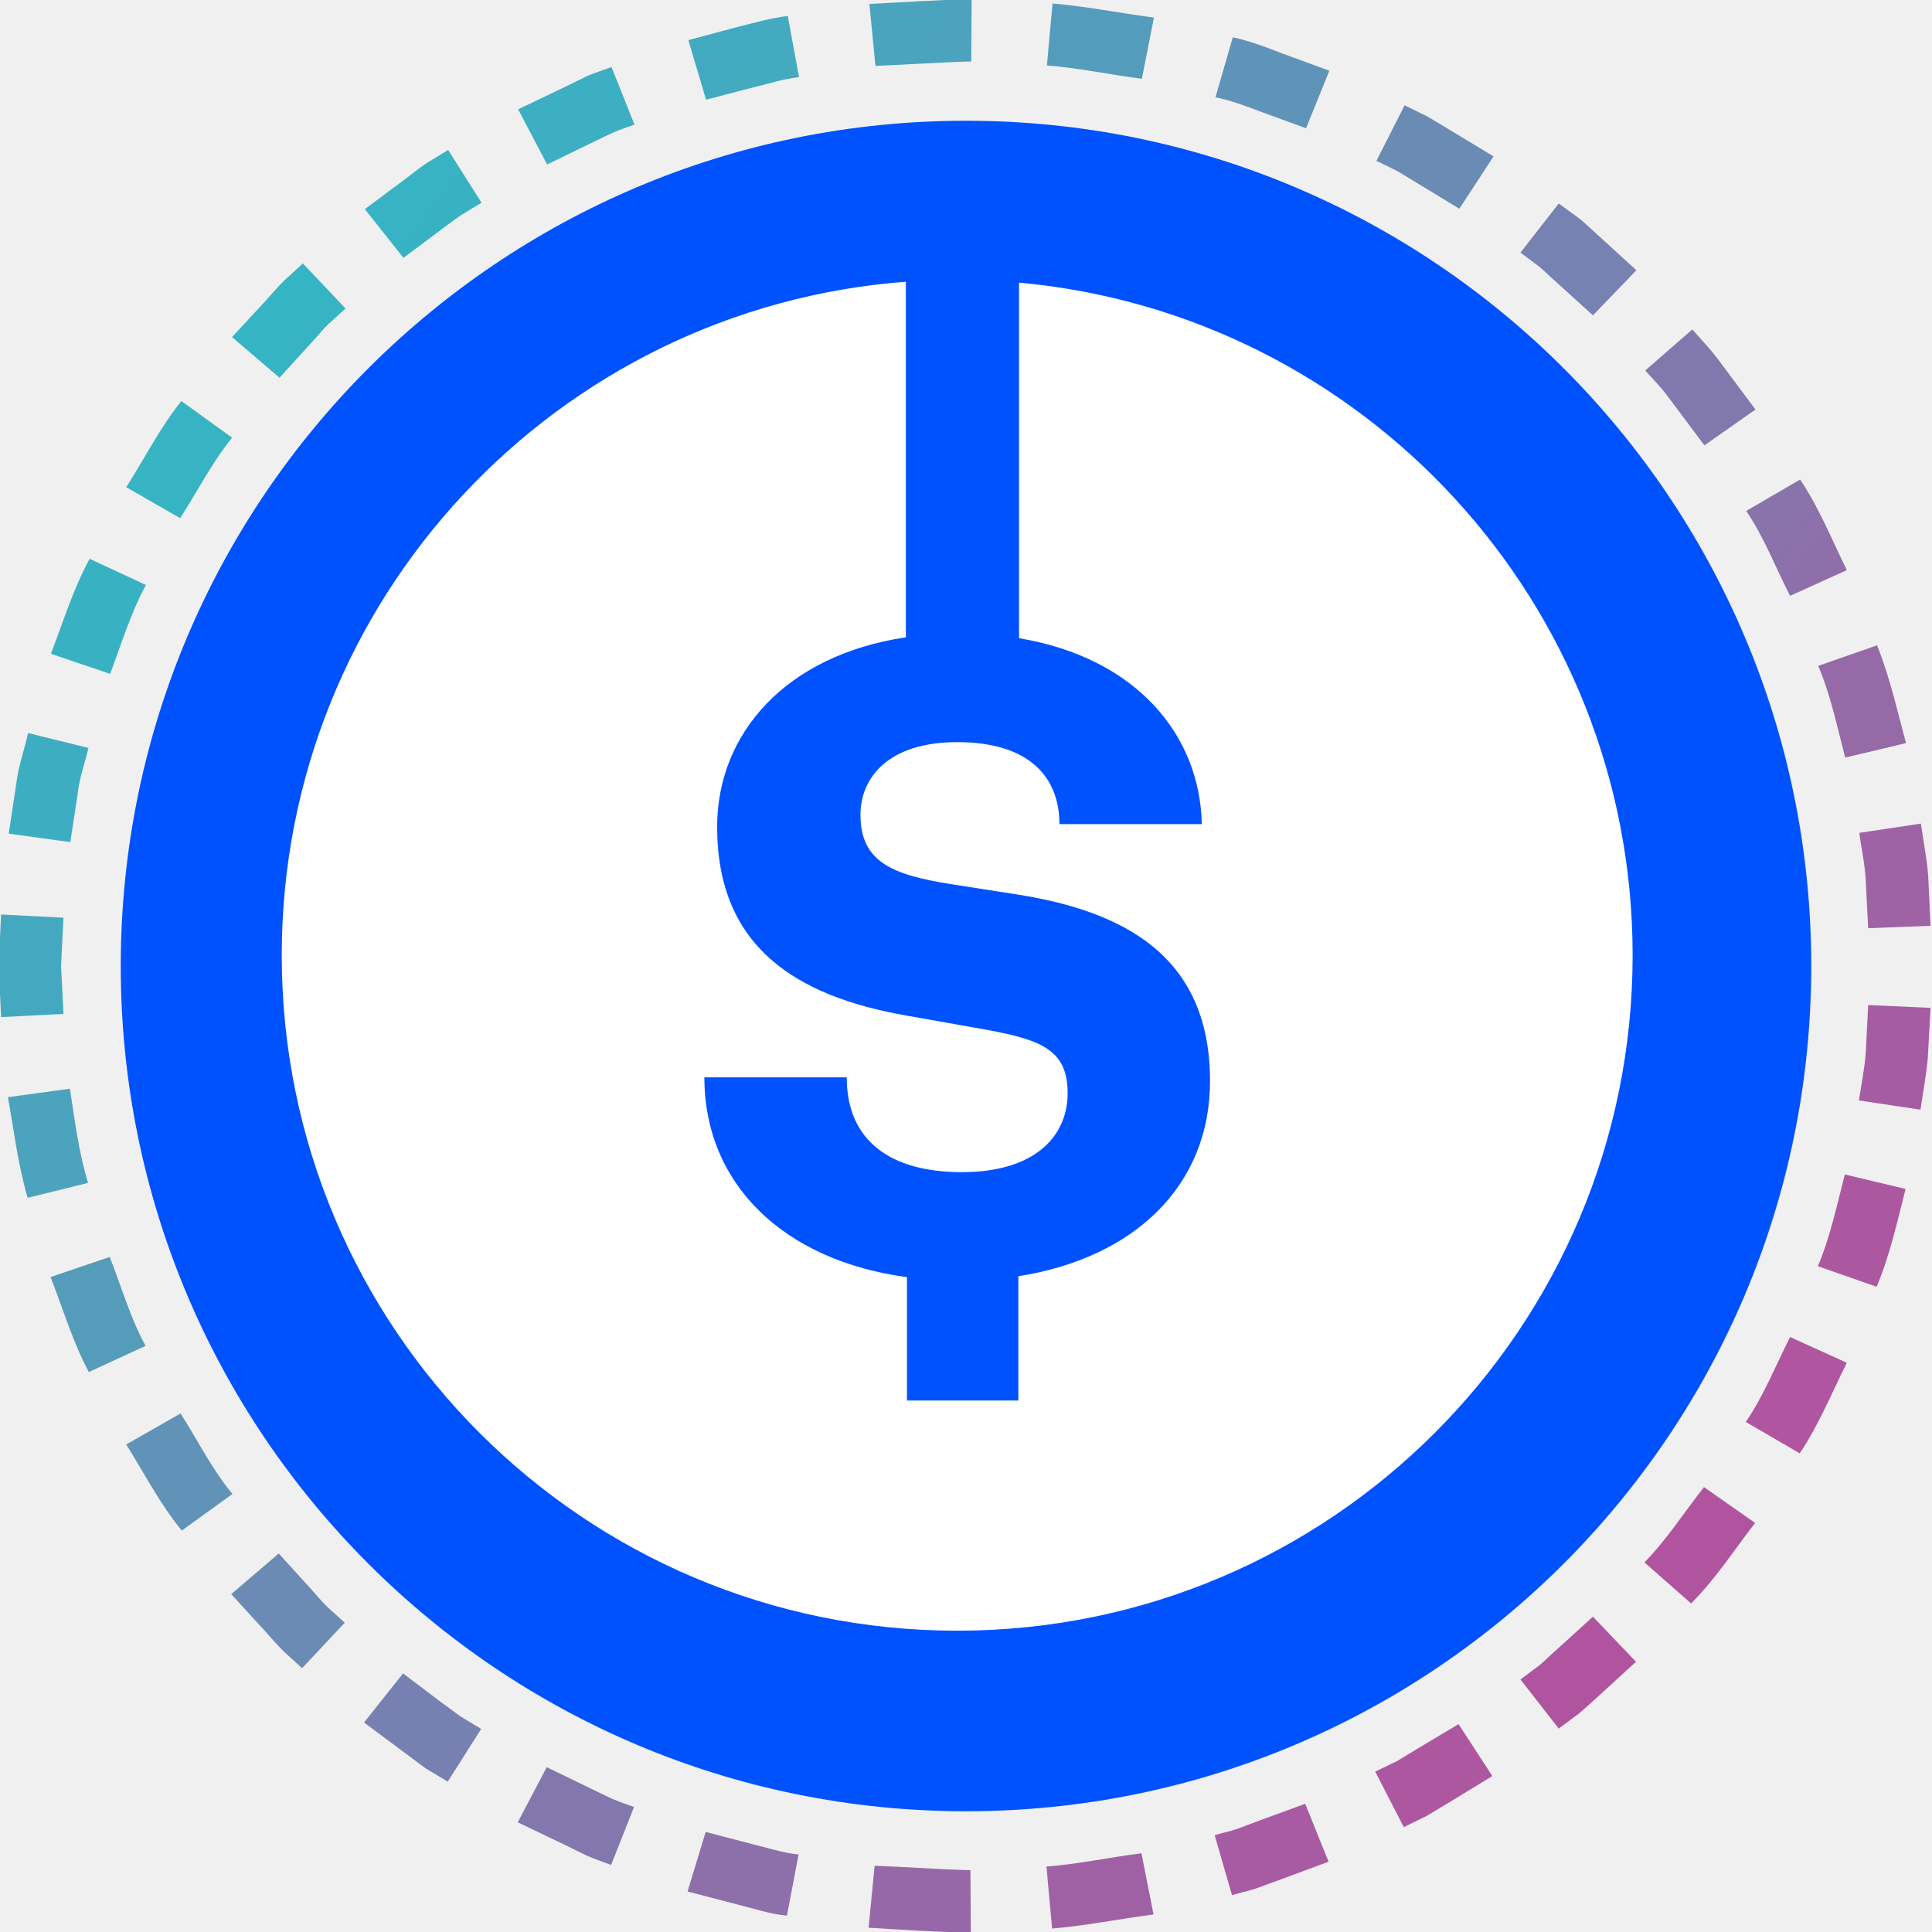
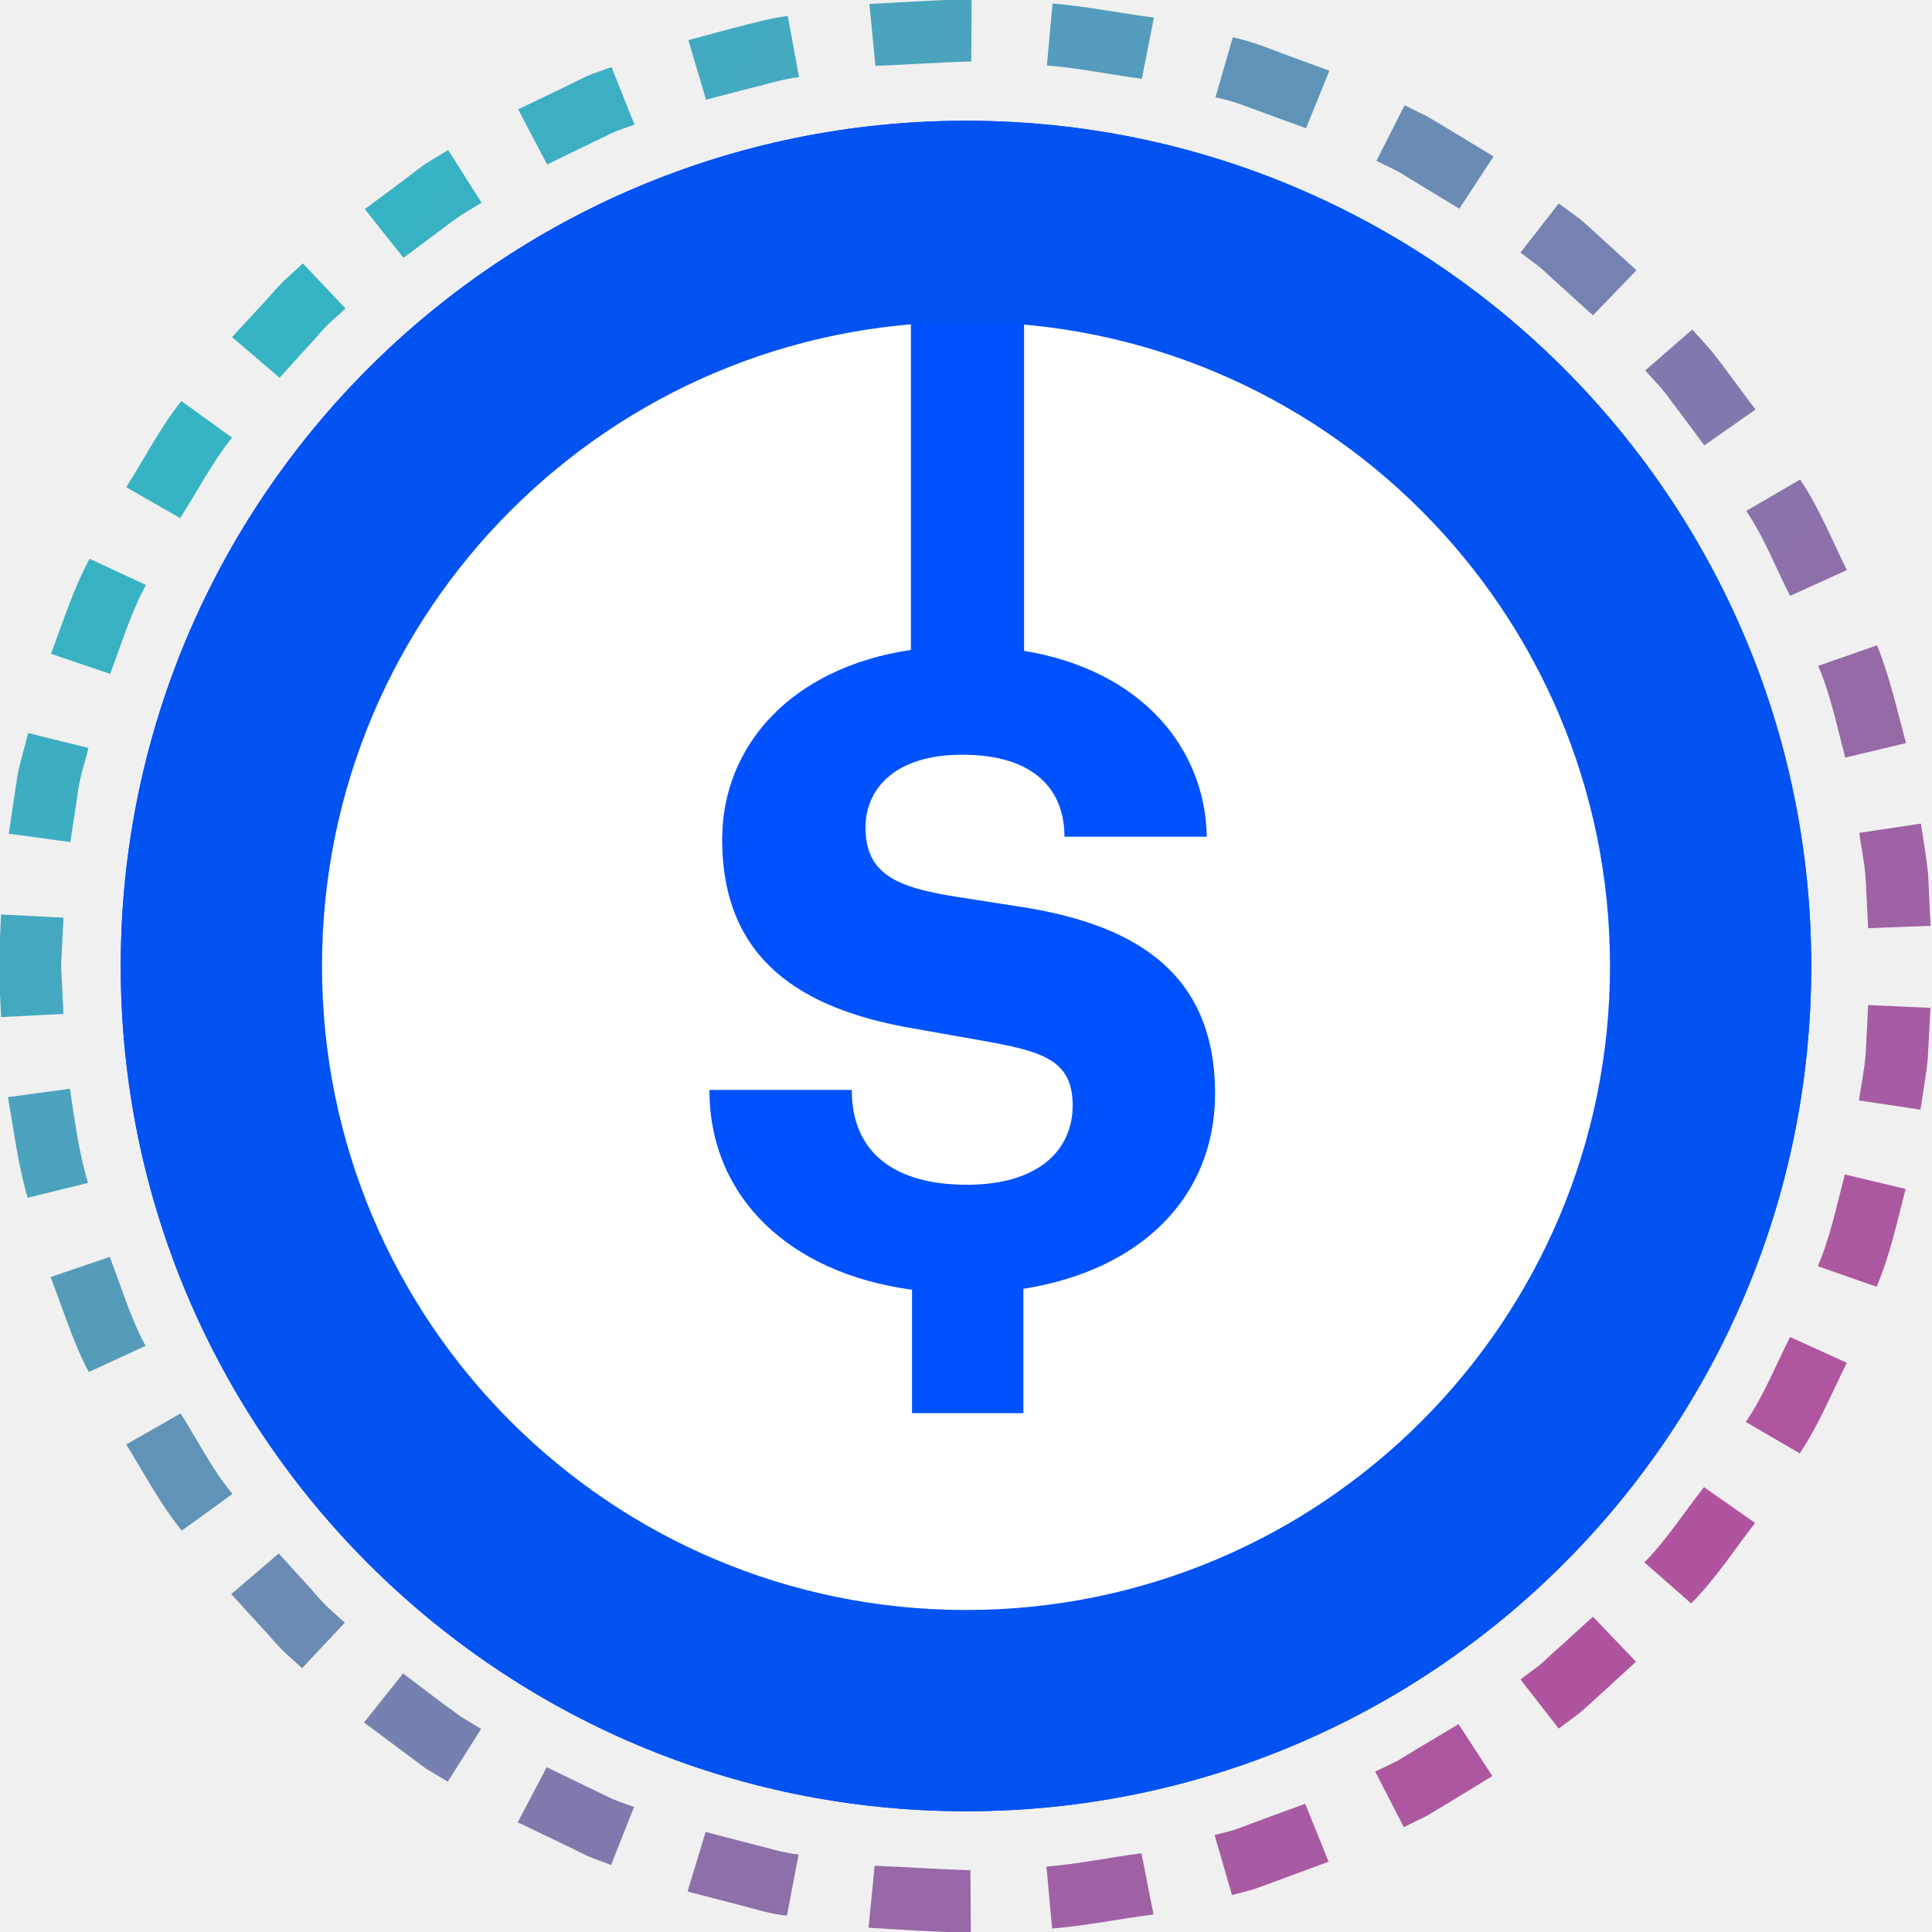
<svg xmlns="http://www.w3.org/2000/svg" width="48" height="48" fill="none" viewBox="0 0 48 48">
  <g fill-rule="evenodd" clip-path="url(#a)" clip-rule="evenodd">
    <path fill="url(#b)" d="m45.884 33.858-1.41-.64c-.36.71-.65 1.45-1.1 2.11l1.34.78c.47-.7.79-1.49 1.17-2.25" />
    <path fill="url(#c)" d="m47.344 29.539-1.51-.36c-.2.77-.36 1.55-.67 2.28l1.46.51c.33-.78.51-1.61.72-2.43" />
    <path fill="url(#d)" d="m47.964 25.04-1.55-.07-.06 1.19c-.03.4-.11.79-.17 1.18l1.53.23c.06-.42.14-.84.18-1.26z" />
    <path fill="url(#e)" d="m35.217 43.445-.51.31-.54.26.71 1.38.57-.28.55-.33 1.08-.66-.84-1.29z" />
    <path fill="url(#f)" d="m40.646 41.286-1.07-1.12-.88.8c-.15.13-.29.27-.44.4l-.48.36.95 1.22.51-.38c.16-.14.32-.28.47-.42z" />
    <path fill="url(#g)" d="m43.605 37.837-1.27-.89c-.49.62-.92 1.3-1.48 1.87l1.16 1.02c.61-.61 1.07-1.33 1.59-2" />
    <path fill="url(#h)" d="m24.12 48.014-.01-1.55c-.79-.02-1.59-.08-2.38-.11l-.15 1.54c.84.05 1.69.11 2.54.12" />
    <path fill="url(#i)" d="m28.659 47.564-.3-1.52c-.79.1-1.57.27-2.36.33l.14 1.54c.84-.07 1.68-.24 2.52-.35" />
    <path fill="url(#j)" d="m33.008 46.254-.58-1.44-1.12.41-.56.21c-.19.07-.38.1-.57.16l.43 1.49c.2-.06.41-.1.61-.17l.6-.22z" />
    <path fill="url(#k)" d="m11.444 42.645-.48-.35-.95-.72-.97 1.22 1.53 1.14.55.33.83-1.31z" />
    <path fill="url(#l)" d="m15.183 46.334.57-1.44c-.19-.07-.38-.13-.56-.21l-.54-.26-1.07-.519-.72 1.37 1.15.55.57.28c.2.09.4.15.6.23" />
    <path fill="url(#m)" d="m19.551 47.594.29-1.52c-.4-.04-.78-.17-1.16-.26l-1.149-.3-.45 1.48 1.23.32c.41.1.81.24 1.24.28" />
    <path fill="url(#n)" d="m2.206 34.088 1.41-.65c-.38-.7-.6-1.47-.89-2.21l-1.47.5c.31.79.55 1.61.95 2.36" />
    <path fill="url(#o)" d="m4.516 38.027 1.26-.91c-.51-.61-.86-1.33-1.29-2l-1.35.77c.45.72.84 1.48 1.38 2.14" />
    <path fill="url(#p)" d="m7.505 41.446 1.06-1.13-.44-.4c-.14-.14-.27-.29-.4-.44l-.8-.88-1.18 1.01.86.94c.14.16.28.32.43.47z" />
    <path fill="url(#q)" d="m.217 20.712 1.53.21.18-1.18c.04-.4.18-.77.27-1.16l-1.5-.37c-.09.41-.24.82-.29 1.24z" />
    <path fill="url(#r)" d="m.027 22.72-.06 1.27.06 1.28 1.55-.08-.06-1.2.06-1.19z" />
    <path fill="url(#s)" d="m.687 29.759 1.5-.37c-.23-.76-.33-1.55-.45-2.34l-1.54.21c.15.84.25 1.68.49 2.5" />
    <path fill="url(#t)" d="m5.765 8.375 1.18 1.01.8-.88c.14-.15.26-.3.4-.44l.44-.4-1.06-1.12-.47.43c-.15.15-.29.31-.43.47z" />
    <path fill="url(#u)" d="m3.136 12.104 1.34.77c.43-.67.79-1.38 1.29-2l-1.26-.91c-.53.66-.91 1.42-1.37 2.14" />
    <path fill="url(#v)" d="m1.266 16.243 1.47.5c.28-.74.51-1.51.89-2.21l-1.4-.65c-.41.76-.66 1.57-.96 2.36" />
    <path fill="url(#w)" d="m17.102.997.44 1.48 1.15-.3c.39-.09.77-.22 1.16-.26l-.28-1.52c-.42.05-.83.17-1.24.27z" />
    <path fill="url(#x)" d="m12.873 2.716.72 1.37 1.07-.52.54-.26c.18-.08.37-.14.56-.21l-.57-1.43c-.2.07-.4.14-.6.22l-.57.28z" />
    <path fill="url(#y)" d="m9.064 5.196.96 1.21.95-.71c.16-.12.32-.24.48-.35l.51-.31-.83-1.31-.54.33c-.18.12-.34.25-.51.38z" />
    <path fill="url(#z)" d="m30.628.927-.43 1.49c.39.08.76.22 1.13.36l1.12.41.58-1.43-1.2-.44c-.38-.15-.78-.3-1.2-.39" />
    <path fill="url(#A)" d="m26.15.087-.14 1.54c.79.06 1.57.23 2.359.33l.3-1.52c-.84-.11-1.68-.28-2.52-.35" />
    <path fill="url(#B)" d="m21.6.097.15 1.54c.79-.03 1.59-.09 2.38-.11l.01-1.55c-.84.02-1.69.08-2.54.12" />
    <path fill="url(#C)" d="m42.045 8.185-1.17 1.02.4.44c.13.15.24.32.36.47l.71.95 1.27-.89-.76-1.02c-.13-.17-.25-.34-.39-.5z" />
    <path fill="url(#D)" d="m38.726 5.056-.95 1.22.48.36c.15.13.29.27.44.4l.88.799 1.08-1.12-.94-.86c-.16-.14-.31-.29-.47-.42z" />
    <path fill="url(#E)" d="m34.727 4.256 1.53.93.85-1.3-1.09-.66-.55-.33-.57-.28-.7 1.38z" />
    <path fill="url(#F)" d="m47.724 20.462-1.53.23c.05.39.14.78.16 1.18l.06 1.189 1.55-.06-.06-1.27c-.04-.44-.12-.85-.18-1.27" />
    <path fill="url(#G)" d="m46.634 16.033-1.46.51c.31.73.47 1.52.67 2.279l1.51-.36c-.22-.81-.4-1.64-.72-2.43" />
    <path fill="url(#H)" d="m44.724 11.914-1.34.78c.45.66.73 1.41 1.09 2.11l1.41-.64c-.37-.75-.69-1.55-1.16-2.25" />
  </g>
  <g clip-path="url(#I)">
    <svg width="48" height="48" viewBox="0 0 48 48">
      <g clip-path="url(#J)">
        <path fill="#0052FF" d="M48 24C48 10.745 37.255 0 24 0S0 10.745 0 24s10.745 24 24 24 24-10.745 24-24" />
-         <path fill="#fff" fill-rule="evenodd" d="M22.506 7v8.834c-2.976.443-4.689 2.383-4.689 4.71 0 2.973 1.95 4.209 4.717 4.69l1.678.297c1.565.274 2.313.48 2.313 1.624 0 1.098-.839 1.967-2.63 1.967-1.77 0-2.858-.778-2.858-2.356H17.5c0 2.654 1.973 4.553 5.034 4.965v3.065h2.767v-3.088c2.902-.458 4.762-2.265 4.762-4.85 0-3.135-2.177-4.233-4.853-4.645l-1.61-.251c-1.429-.23-2.222-.55-2.222-1.716 0-.915.68-1.808 2.403-1.808 1.792 0 2.54.87 2.54 2.037h3.537c-.045-2.215-1.626-4.133-4.54-4.619V7.022c8.548.776 15.244 7.962 15.244 16.712 0 9.268-7.513 16.78-16.78 16.78C14.512 40.515 7 33.003 7 23.735 7 14.894 13.834 7.652 22.506 7" clip-rule="evenodd" />
+         <path fill="#fff" fill-rule="evenodd" d="M22.631 7.313v8.834c-2.976.443-4.689 2.383-4.689 4.709 0 2.974 1.95 4.21 4.717 4.69l1.678.297c1.565.275 2.313.48 2.313 1.624 0 1.098-.839 1.968-2.63 1.968-1.77 0-2.858-.778-2.858-2.357h-3.537c0 2.654 1.973 4.553 5.034 4.965v3.066h2.767V32.02c2.902-.458 4.762-2.265 4.762-4.85 0-3.134-2.177-4.232-4.853-4.644l-1.61-.252c-1.429-.229-2.222-.549-2.222-1.716 0-.915.68-1.807 2.403-1.807 1.792 0 2.54.87 2.54 2.036h3.537c-.045-2.214-1.626-4.133-4.54-4.618V7.334c8.548.777 15.244 7.962 15.244 16.712 0 9.268-7.513 16.781-16.78 16.781-9.269 0-16.782-7.513-16.782-16.78 0-8.84 6.834-16.083 15.506-16.734" clip-rule="evenodd" />
+         <path fill="#0352F2" fill-rule="evenodd" d="M24 48c13.255 0 24-10.745 24-24S37.255 0 24 0 0 10.745 0 24s10.745 24 24 24m0-8c8.837 0 16-7.163 16-16S32.837 8 24 8 8 15.163 8 24s7.163 16 16 16" clip-rule="evenodd" />
      </g>
      <defs>
        <clipPath id="J">
          <path fill="#fff" d="M0 0h48v48H0z" />
        </clipPath>
      </defs>
    </svg>
  </g>
  <defs>
    <linearGradient id="b" x1="89.53" x2="-825.17" y1="68.3" y2="-779.228" gradientUnits="userSpaceOnUse">
      <stop stop-color="#B6509E" />
      <stop offset="1" stop-color="#2EBAC6" />
    </linearGradient>
    <linearGradient id="c" x1="128.494" x2="-821.333" y1="88.03" y2="-890.21" gradientUnits="userSpaceOnUse">
      <stop stop-color="#B6509E" />
      <stop offset="1" stop-color="#2EBAC6" />
    </linearGradient>
    <linearGradient id="d" x1="208.381" x2="-798.122" y1="123.642" y2="-1059.46" gradientUnits="userSpaceOnUse">
      <stop stop-color="#B6509E" />
      <stop offset="1" stop-color="#2EBAC6" />
    </linearGradient>
    <linearGradient id="e" x1="97.496" x2="-879.277" y1="92.507" y2="-598.994" gradientUnits="userSpaceOnUse">
      <stop stop-color="#B6509E" />
      <stop offset="1" stop-color="#2EBAC6" />
    </linearGradient>
    <linearGradient id="f" x1="78.258" x2="-846.56" y1="70.379" y2="-650.515" gradientUnits="userSpaceOnUse">
      <stop stop-color="#B6509E" />
      <stop offset="1" stop-color="#2EBAC6" />
    </linearGradient>
    <linearGradient id="g" x1="75.026" x2="-829.603" y1="62.533" y2="-702.513" gradientUnits="userSpaceOnUse">
      <stop stop-color="#B6509E" />
      <stop offset="1" stop-color="#2EBAC6" />
    </linearGradient>
    <linearGradient id="h" x1="262.521" x2="-1053.41" y1="317.895" y2="-374.189" gradientUnits="userSpaceOnUse">
      <stop stop-color="#B6509E" />
      <stop offset="1" stop-color="#2EBAC6" />
    </linearGradient>
    <linearGradient id="i" x1="189.598" x2="-1025.6" y1="215.72" y2="-471.757" gradientUnits="userSpaceOnUse">
      <stop stop-color="#B6509E" />
      <stop offset="1" stop-color="#2EBAC6" />
    </linearGradient>
    <linearGradient id="j" x1="133.663" x2="-930.647" y1="135.723" y2="-551.282" gradientUnits="userSpaceOnUse">
      <stop stop-color="#B6509E" />
      <stop offset="1" stop-color="#2EBAC6" />
    </linearGradient>
    <linearGradient id="k" x1="438.358" x2="-505.593" y1="383.608" y2="-318.594" gradientUnits="userSpaceOnUse">
      <stop stop-color="#B6509E" />
      <stop offset="1" stop-color="#2EBAC6" />
    </linearGradient>
    <linearGradient id="l" x1="367.884" x2="-644.885" y1="352.282" y2="-333.003" gradientUnits="userSpaceOnUse">
      <stop stop-color="#B6509E" />
      <stop offset="1" stop-color="#2EBAC6" />
    </linearGradient>
    <linearGradient id="m" x1="310.913" x2="-819.374" y1="330.087" y2="-355.394" gradientUnits="userSpaceOnUse">
      <stop stop-color="#B6509E" />
      <stop offset="1" stop-color="#2EBAC6" />
    </linearGradient>
    <linearGradient id="n" x1="796.792" x2="-129.901" y1="536.642" y2="-367.096" gradientUnits="userSpaceOnUse">
      <stop stop-color="#B6509E" />
      <stop offset="1" stop-color="#2EBAC6" />
    </linearGradient>
    <linearGradient id="o" x1="640.69" x2="-263.86" y1="473.543" y2="-328.827" gradientUnits="userSpaceOnUse">
      <stop stop-color="#B6509E" />
      <stop offset="1" stop-color="#2EBAC6" />
    </linearGradient>
    <linearGradient id="p" x1="527.908" x2="-382.812" y1="424.179" y2="-316.503" gradientUnits="userSpaceOnUse">
      <stop stop-color="#B6509E" />
      <stop offset="1" stop-color="#2EBAC6" />
    </linearGradient>
    <linearGradient id="q" x1="1168.67" x2="194.923" y1="698.93" y2="-373.582" gradientUnits="userSpaceOnUse">
      <stop stop-color="#B6509E" />
      <stop offset="1" stop-color="#2EBAC6" />
    </linearGradient>
    <linearGradient id="r" x1="1359.4" x2="349.59" y1="702.843" y2="-584.24" gradientUnits="userSpaceOnUse">
      <stop stop-color="#B6509E" />
      <stop offset="1" stop-color="#2EBAC6" />
    </linearGradient>
    <linearGradient id="s" x1="1029.35" x2="55.146" y1="617.607" y2="-450.02" gradientUnits="userSpaceOnUse">
      <stop stop-color="#B6509E" />
      <stop offset="1" stop-color="#2EBAC6" />
    </linearGradient>
    <linearGradient id="t" x1="874.387" x2="-38.877" y1="702.532" y2="-37.617" gradientUnits="userSpaceOnUse">
      <stop stop-color="#B6509E" />
      <stop offset="1" stop-color="#2EBAC6" />
    </linearGradient>
    <linearGradient id="u" x1="933.728" x2="28.774" y1="687.088" y2="-118.691" gradientUnits="userSpaceOnUse">
      <stop stop-color="#B6509E" />
      <stop offset="1" stop-color="#2EBAC6" />
    </linearGradient>
    <linearGradient id="v" x1="1019.51" x2="92.815" y1="686.801" y2="-216.936" gradientUnits="userSpaceOnUse">
      <stop stop-color="#B6509E" />
      <stop offset="1" stop-color="#2EBAC6" />
    </linearGradient>
    <linearGradient id="w" x1="812.862" x2="-319.316" y1="861.405" y2="172.282" gradientUnits="userSpaceOnUse">
      <stop stop-color="#B6509E" />
      <stop offset="1" stop-color="#2EBAC6" />
    </linearGradient>
    <linearGradient id="x" x1="813.991" x2="-201.396" y1="781.595" y2="97.365" gradientUnits="userSpaceOnUse">
      <stop stop-color="#B6509E" />
      <stop offset="1" stop-color="#2EBAC6" />
    </linearGradient>
    <linearGradient id="y" x1="837.936" x2="-109.46" y1="731.376" y2="26.812" gradientUnits="userSpaceOnUse">
      <stop stop-color="#B6509E" />
      <stop offset="1" stop-color="#2EBAC6" />
    </linearGradient>
    <linearGradient id="z" x1="606.97" x2="-460.098" y1="612.111" y2="-73.641" gradientUnits="userSpaceOnUse">
      <stop stop-color="#B6509E" />
      <stop offset="1" stop-color="#2EBAC6" />
    </linearGradient>
    <linearGradient id="A" x1="717.133" x2="-498.065" y1="817.847" y2="130.371" gradientUnits="userSpaceOnUse">
      <stop stop-color="#B6509E" />
      <stop offset="1" stop-color="#2EBAC6" />
    </linearGradient>
    <linearGradient id="B" x1="820.019" x2="-495.907" y1="1001.94" y2="309.858" gradientUnits="userSpaceOnUse">
      <stop stop-color="#B6509E" />
      <stop offset="1" stop-color="#2EBAC6" />
    </linearGradient>
    <linearGradient id="C" x1="394.545" x2="-513.251" y1="308.62" y2="-459.241" gradientUnits="userSpaceOnUse">
      <stop stop-color="#B6509E" />
      <stop offset="1" stop-color="#2EBAC6" />
    </linearGradient>
    <linearGradient id="D" x1="450.145" x2="-473.882" y1="380.09" y2="-337.685" gradientUnits="userSpaceOnUse">
      <stop stop-color="#B6509E" />
      <stop offset="1" stop-color="#2EBAC6" />
    </linearGradient>
    <linearGradient id="E" x1="518.793" x2="-455.432" y1="475.886" y2="-216.507" gradientUnits="userSpaceOnUse">
      <stop stop-color="#B6509E" />
      <stop offset="1" stop-color="#2EBAC6" />
    </linearGradient>
    <linearGradient id="F" x1="285.61" x2="-719.969" y1="167.357" y2="-1021.33" gradientUnits="userSpaceOnUse">
      <stop stop-color="#B6509E" />
      <stop offset="1" stop-color="#2EBAC6" />
    </linearGradient>
    <linearGradient id="G" x1="310.89" x2="-638.94" y1="204.963" y2="-773.277" gradientUnits="userSpaceOnUse">
      <stop stop-color="#B6509E" />
      <stop offset="1" stop-color="#2EBAC6" />
    </linearGradient>
    <linearGradient id="H" x1="57.625" x2="16.161" y1="23.836" y2="-9.531" gradientUnits="userSpaceOnUse">
      <stop stop-color="#B6509E" />
      <stop offset="1" stop-color="#2EBAC6" />
    </linearGradient>
    <clipPath id="I">
      <circle cx="24" cy="24" r="21" />
    </clipPath>
    <clipPath id="a">
      <path fill="#fff" d="M0 0h48v48H0z" />
    </clipPath>
  </defs>
</svg>
